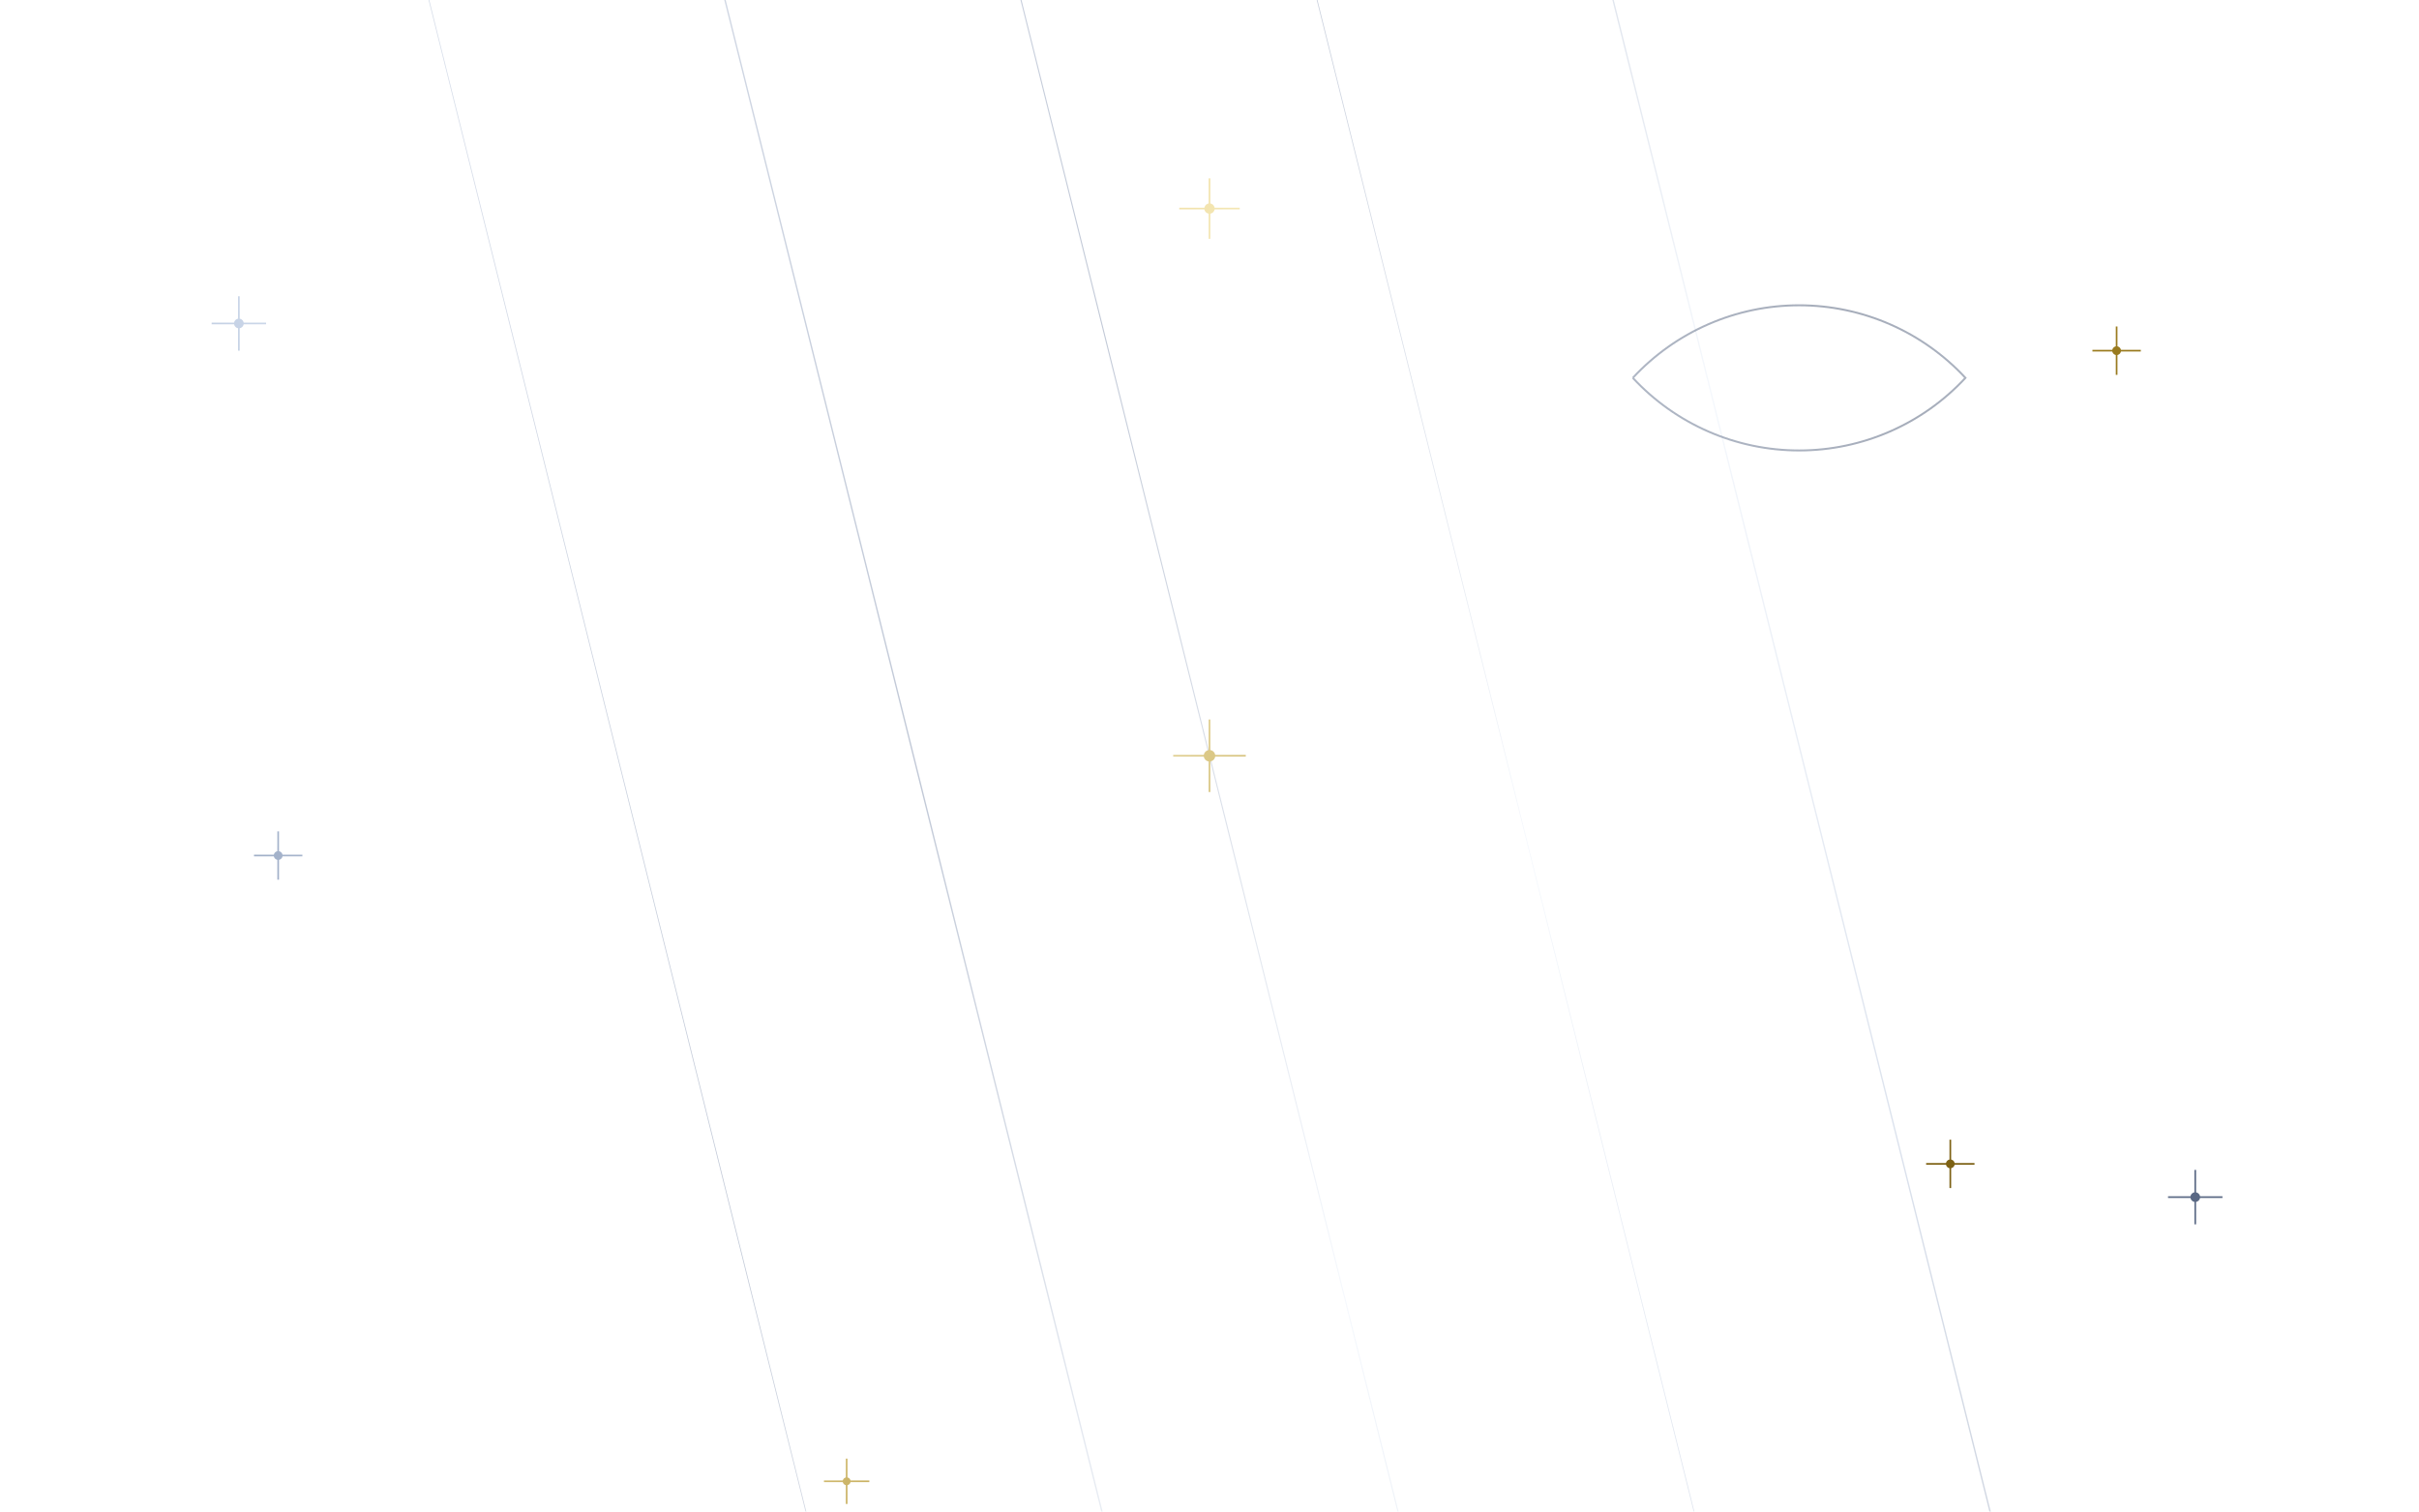
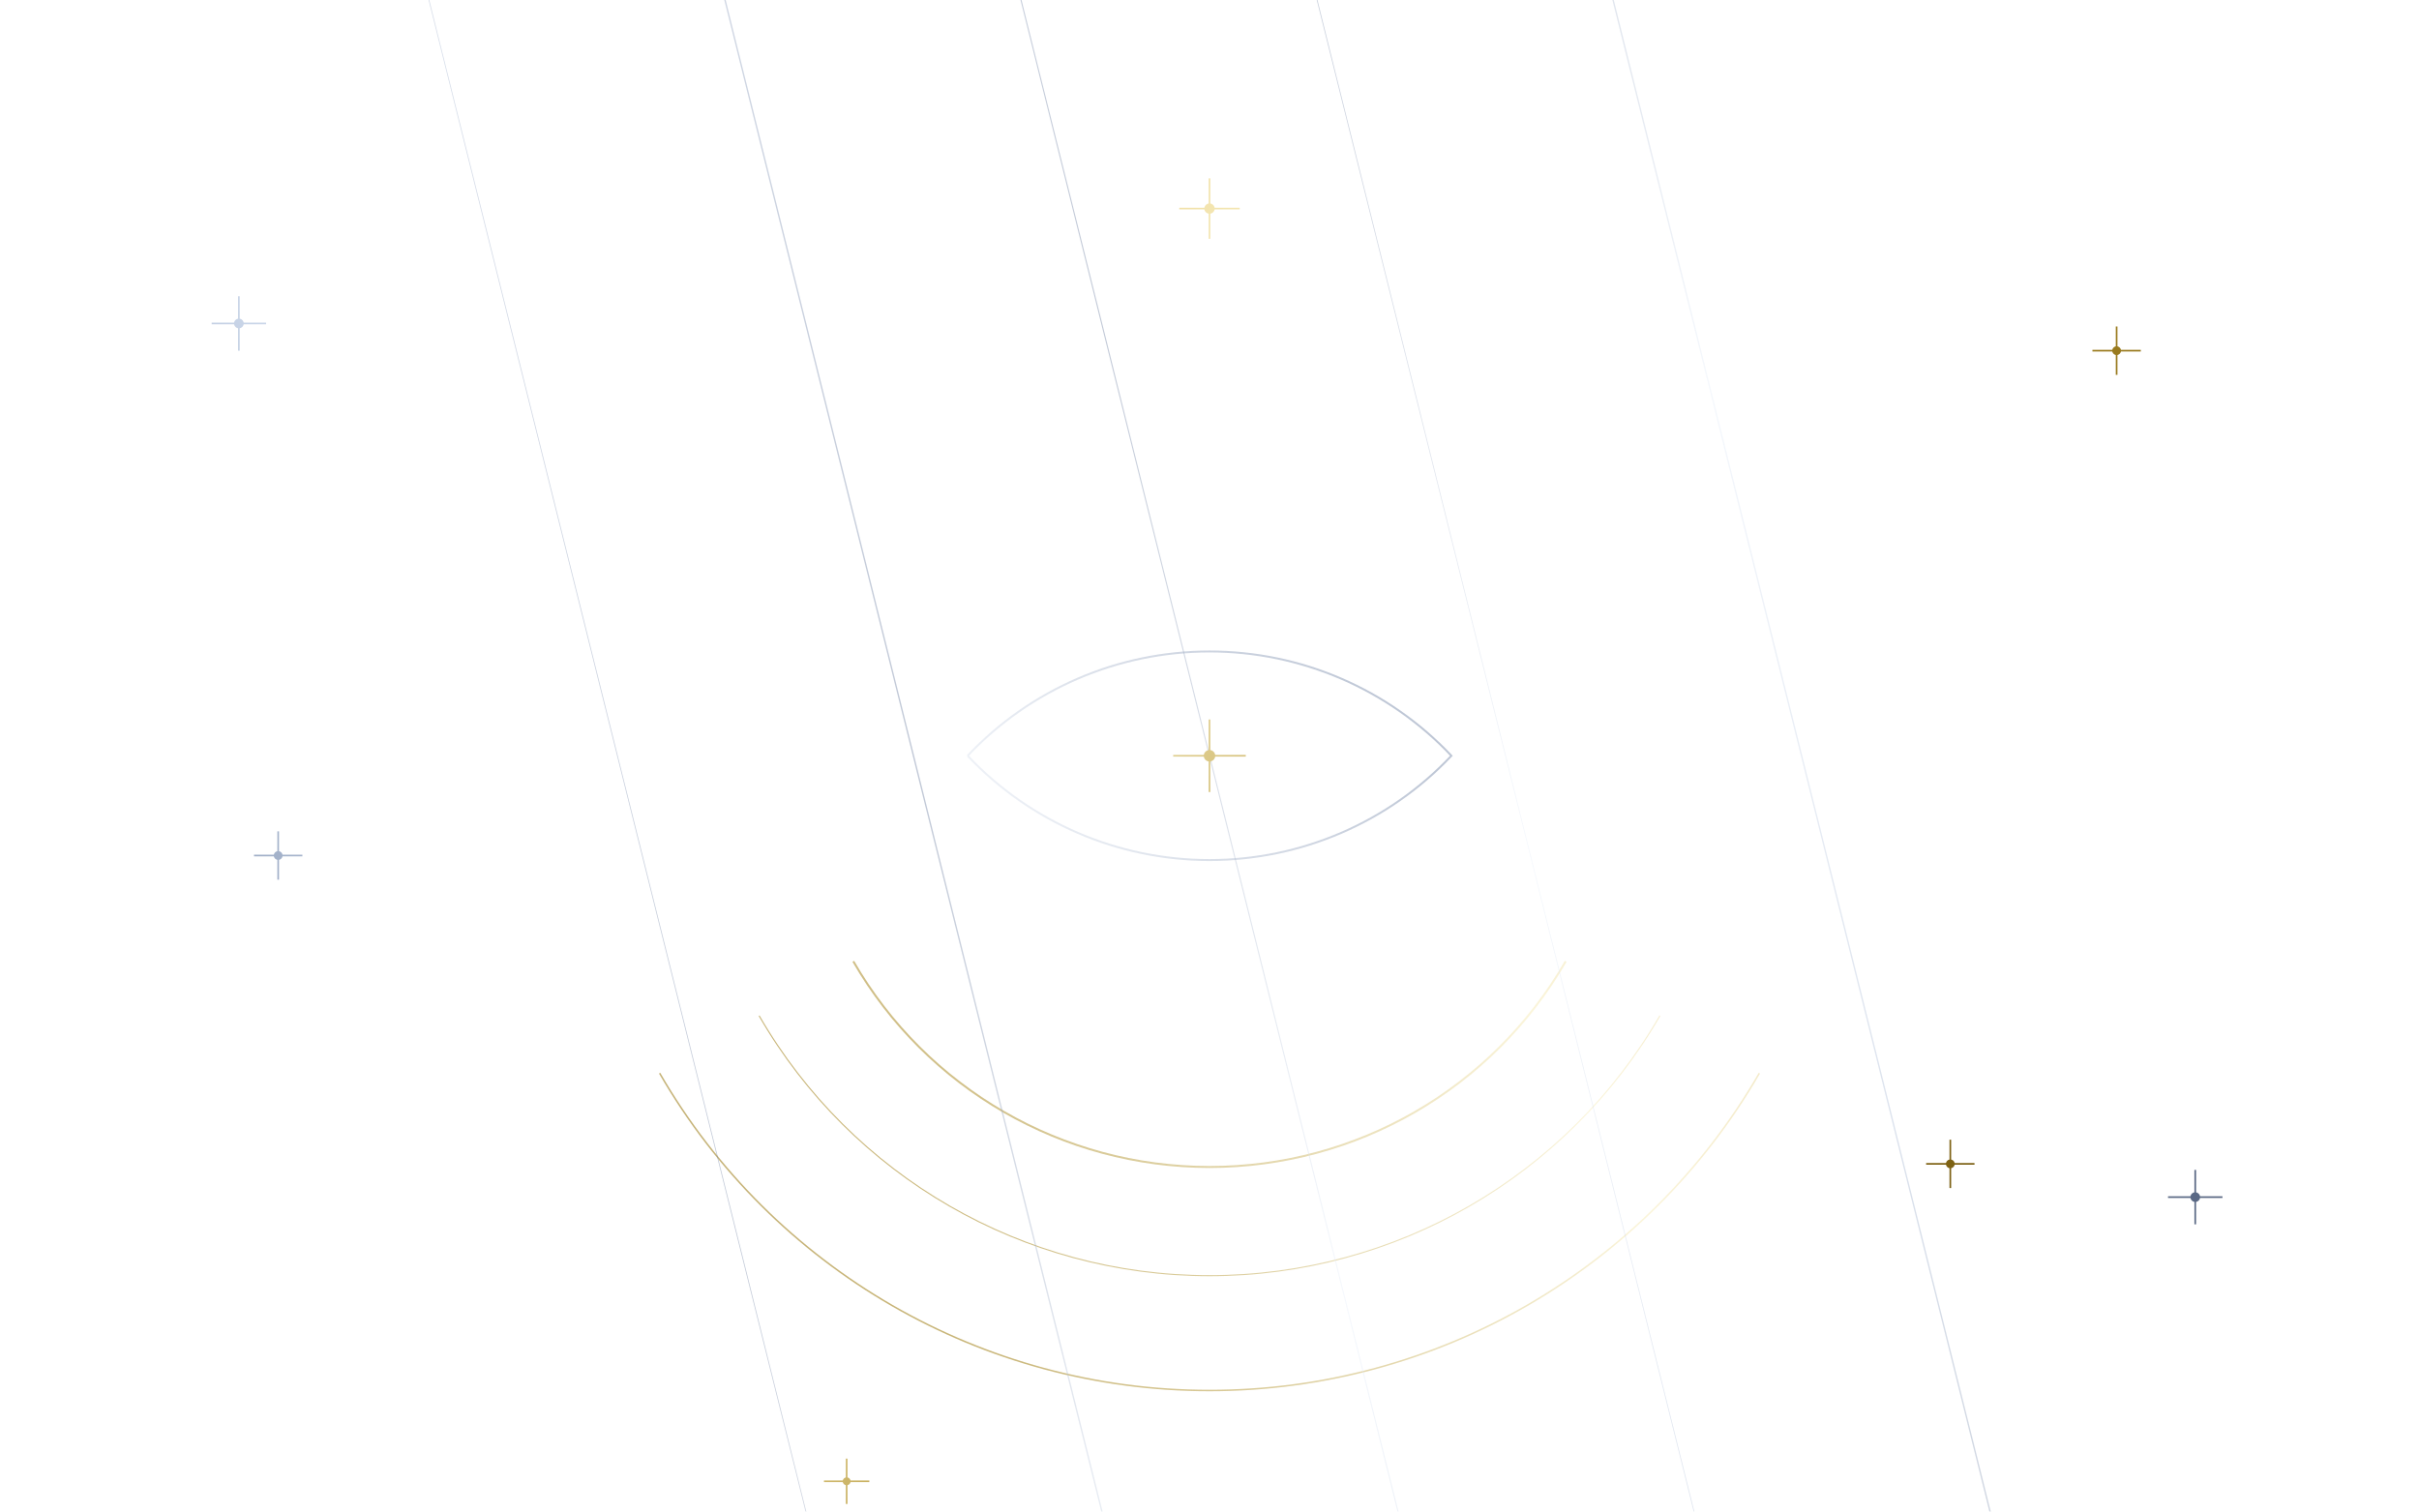
<svg xmlns="http://www.w3.org/2000/svg" class="bg-canvas bg-c" viewBox="0 0 1600 1000" preserveAspectRatio="xMidYMid slice" aria-hidden="true">
  <defs>
    <linearGradient id="silver" gradientUnits="userSpaceOnUse" x1="-200" y1="1100" x2="1800" y2="-100">
      <stop offset="0%" stop-color="#3f4c64" />
      <stop offset="18%" stop-color="#7a8ba9" />
      <stop offset="33%" stop-color="#c9d5e8" />
      <stop offset="42%" stop-color="#eef3fb" />
      <stop offset="55%" stop-color="#7f90ae" />
      <stop offset="72%" stop-color="#4c5a75" />
      <stop offset="88%" stop-color="#98a8c4" />
      <stop offset="100%" stop-color="#44516a" />
    </linearGradient>
    <linearGradient id="silver2" gradientUnits="userSpaceOnUse" x1="1800" y1="900" x2="-200" y2="100">
      <stop offset="0%" stop-color="#48566f" />
      <stop offset="26%" stop-color="#aebdd6" />
      <stop offset="40%" stop-color="#e9f0fa" />
      <stop offset="58%" stop-color="#7283a3" />
      <stop offset="80%" stop-color="#a6b5d0" />
      <stop offset="100%" stop-color="#48566f" />
    </linearGradient>
    <linearGradient id="gold" gradientUnits="userSpaceOnUse" x1="-100" y1="-100" x2="1700" y2="1100">
      <stop offset="0%" stop-color="#6b5210" />
      <stop offset="20%" stop-color="#b8942f" />
      <stop offset="34%" stop-color="#e8d18a" />
      <stop offset="44%" stop-color="#f8eec2" />
      <stop offset="60%" stop-color="#ab8a24" />
      <stop offset="78%" stop-color="#775c12" />
      <stop offset="92%" stop-color="#d2b862" />
      <stop offset="100%" stop-color="#6b5210" />
    </linearGradient>
    <linearGradient id="gold2" gradientUnits="userSpaceOnUse" x1="1700" y1="0" x2="-100" y2="1000">
      <stop offset="0%" stop-color="#775c12" />
      <stop offset="30%" stop-color="#d9c076" />
      <stop offset="45%" stop-color="#f8eec2" />
      <stop offset="66%" stop-color="#a5851f" />
      <stop offset="100%" stop-color="#775c12" />
    </linearGradient>
  </defs>
+   <g stroke="url(#gold2)" fill="none" opacity="0.6" class="flow">
+     <path d="M 1035.6 636.0 A 272.0 272.0 0 0 1 564.4 636.0" stroke-width="1.3" />
+     <path d="M 1097.9 672.0 A 344.0 344.0 0 0 1 502.1 672.0" stroke-width="0.7" />
+     <path d="M 1163.7 710.0 A 420.0 420.0 0 0 1 436.3 710.0" stroke-width="1.0" />
+   </g>
  <g stroke="url(#silver2)" fill="none" opacity="0.44" class="flow2">
    <line x1="830.0" y1="-950.3" x2="1507.4" y2="1766.5" stroke-width="0.9" />
    <line x1="645.7" y1="-904.4" x2="1323.0" y2="1812.4" stroke-width="0.5" />
    <line x1="461.3" y1="-858.4" x2="1138.7" y2="1858.4" stroke-width="0.7" />
    <line x1="277.0" y1="-812.4" x2="954.3" y2="1904.4" stroke-width="0.9" />
    <line x1="92.6" y1="-766.5" x2="770.0" y2="1950.3" stroke-width="0.5" />
  </g>
  <g stroke="url(#silver)" fill="none" opacity="0.5" class="flow3">
-     <path d="M 1080 250 A 150 150 0 0 1 1300 250 A 150 150 0 0 1 1080 250" stroke-width="1.3" />
+     <path d="M 640 500 A 220 220 0 0 1 960 500 A 220 220 0 0 1 640 500" stroke-width="1.3" />
  </g>
  <g class="glint" style="animation-delay:1.4s">
    <circle cx="800.0" cy="138.0" r="3.40" fill="url(#gold)" stroke="none" />
    <line x1="780.0" y1="138.0" x2="820.0" y2="138.0" stroke="url(#gold)" stroke-width="1.1" />
    <line x1="800.0" y1="118.0" x2="800.0" y2="158.0" stroke="url(#gold)" stroke-width="1.1" />
  </g>
  <g class="glint" style="animation-delay:2.8s">
    <circle cx="158.0" cy="214.0" r="3.20" fill="url(#silver)" stroke="none" />
    <line x1="140.0" y1="214.0" x2="176.0" y2="214.0" stroke="url(#silver)" stroke-width="1.1" />
    <line x1="158.0" y1="196.0" x2="158.0" y2="232.0" stroke="url(#silver)" stroke-width="1.1" />
  </g>
  <g class="glint" style="animation-delay:2.0s">
    <circle cx="1452.0" cy="792.0" r="3.20" fill="url(#silver)" stroke="none" />
    <line x1="1434.0" y1="792.0" x2="1470.0" y2="792.0" stroke="url(#silver)" stroke-width="1.1" />
    <line x1="1452.0" y1="774.0" x2="1452.0" y2="810.0" stroke="url(#silver)" stroke-width="1.1" />
  </g>
  <g class="glint" style="animation-delay:2.0s">
    <circle cx="800.0" cy="500.0" r="3.80" fill="url(#gold)" stroke="none" />
    <line x1="776.0" y1="500.0" x2="824.0" y2="500.0" stroke="url(#gold)" stroke-width="1.1" />
    <line x1="800.0" y1="476.0" x2="800.0" y2="524.0" stroke="url(#gold)" stroke-width="1.1" />
  </g>
  <g class="glint" style="animation-delay:1.6s">
    <circle cx="1400.0" cy="232.0" r="2.90" fill="url(#gold)" stroke="none" />
    <line x1="1384.0" y1="232.0" x2="1416.0" y2="232.0" stroke="url(#gold)" stroke-width="1.1" />
    <line x1="1400.0" y1="216.0" x2="1400.0" y2="248.0" stroke="url(#gold)" stroke-width="1.1" />
  </g>
  <g class="glint" style="animation-delay:2.6s">
    <circle cx="184.0" cy="566.0" r="2.90" fill="url(#silver)" stroke="none" />
    <line x1="168.0" y1="566.0" x2="200.0" y2="566.0" stroke="url(#silver)" stroke-width="1.1" />
    <line x1="184.0" y1="550.0" x2="184.0" y2="582.0" stroke="url(#silver)" stroke-width="1.1" />
  </g>
  <g class="glint" style="animation-delay:2.0s">
    <circle cx="560.0" cy="980.0" r="2.60" fill="url(#gold)" stroke="none" />
    <line x1="545.0" y1="980.0" x2="575.0" y2="980.0" stroke="url(#gold)" stroke-width="1.1" />
    <line x1="560.0" y1="965.0" x2="560.0" y2="995.0" stroke="url(#gold)" stroke-width="1.1" />
  </g>
  <g class="glint" style="animation-delay:2.0s">
    <circle cx="1290.0" cy="770.0" r="2.90" fill="url(#gold)" stroke="none" />
    <line x1="1274.0" y1="770.0" x2="1306.0" y2="770.0" stroke="url(#gold)" stroke-width="1.1" />
    <line x1="1290.0" y1="754.0" x2="1290.0" y2="786.0" stroke="url(#gold)" stroke-width="1.1" />
  </g>
</svg>
